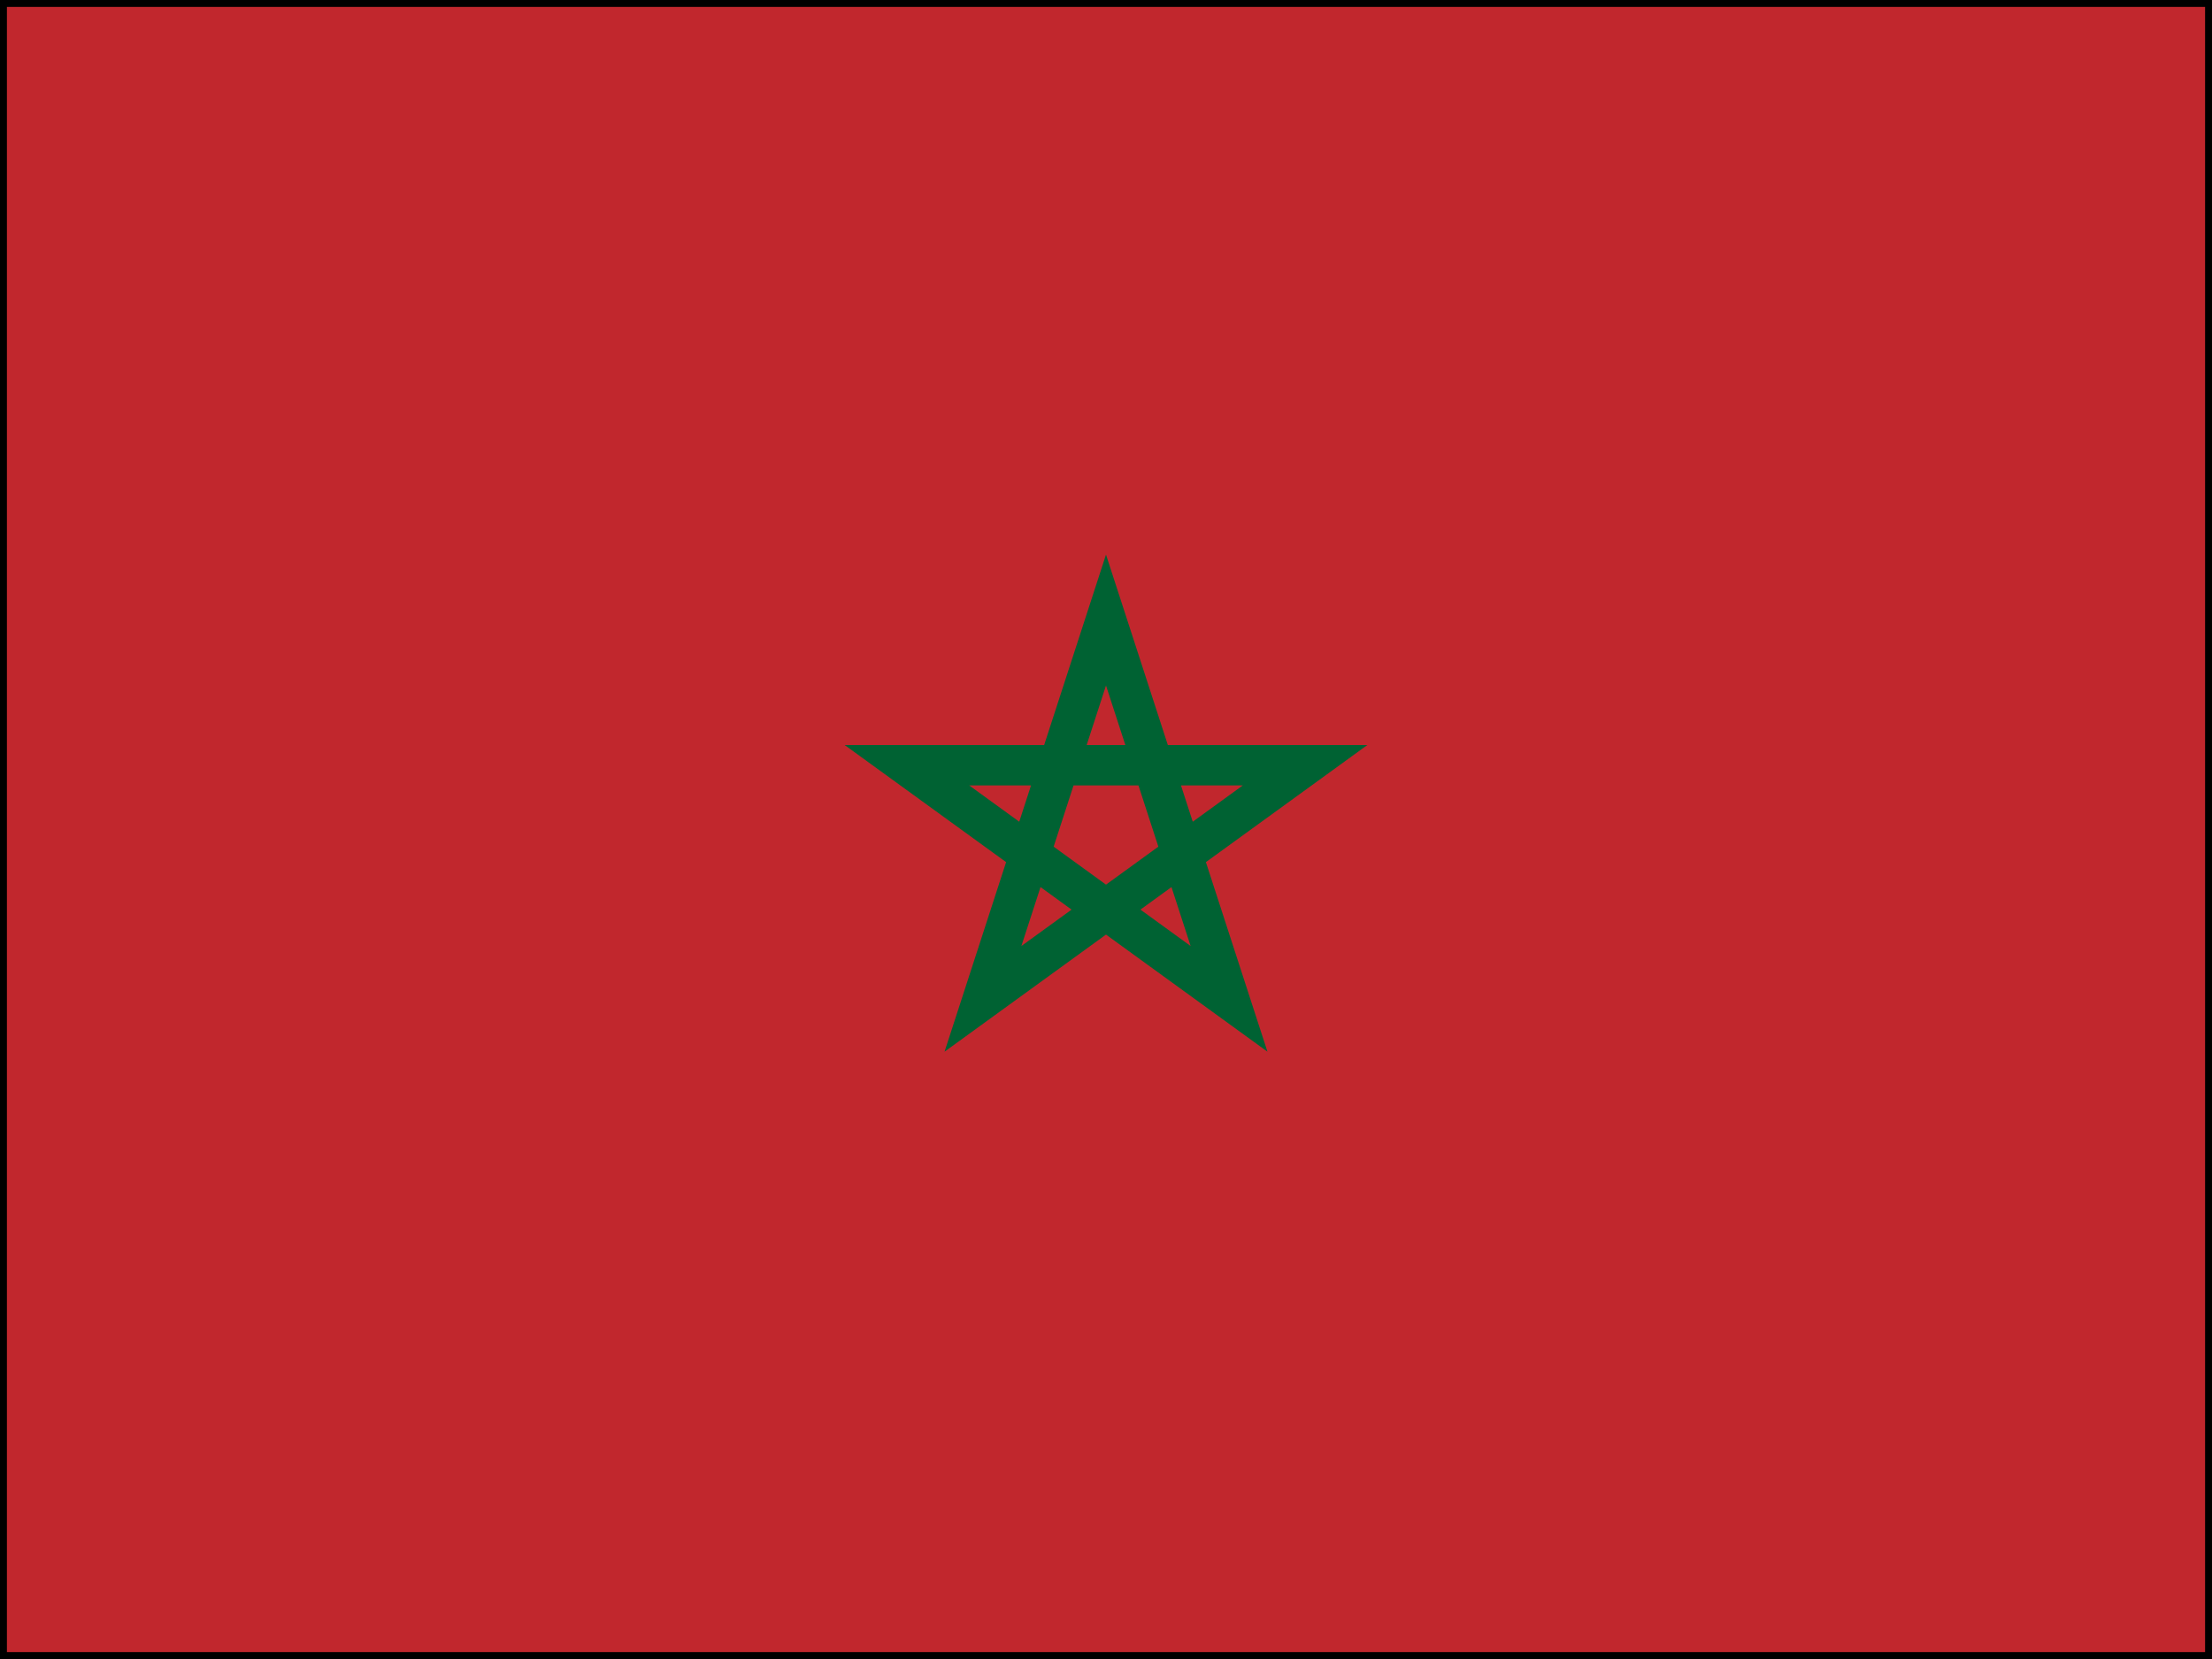
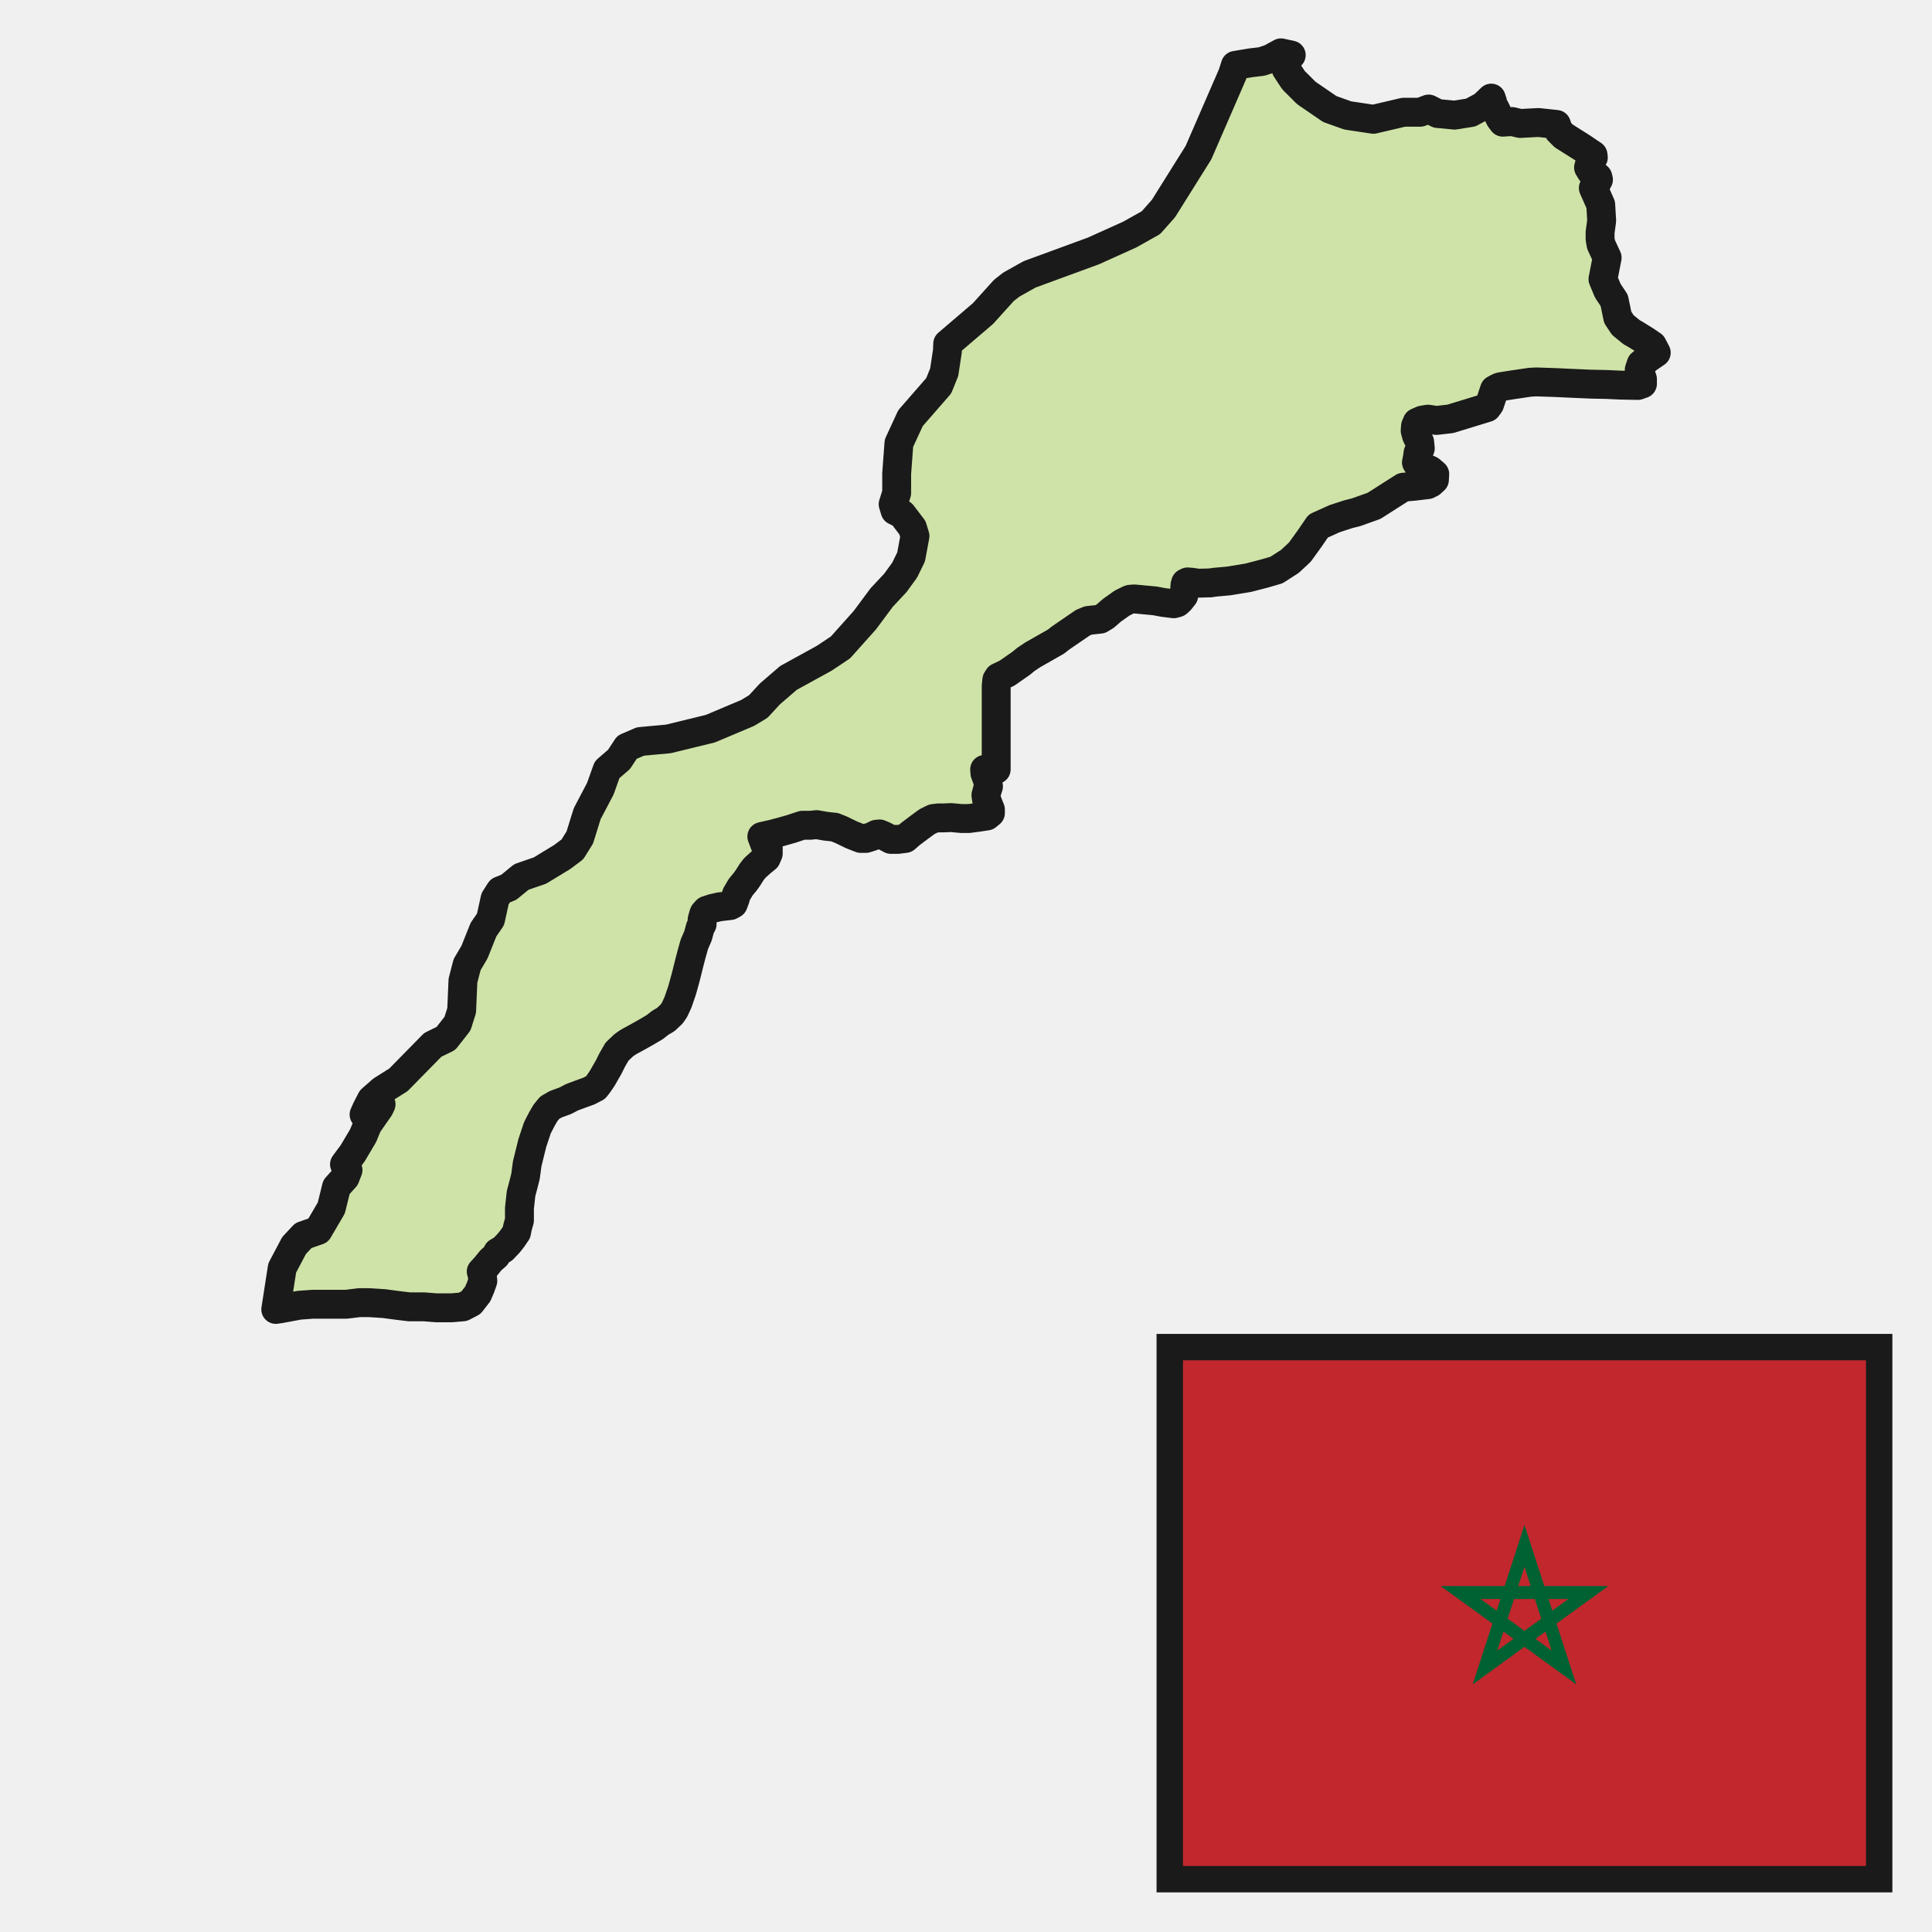
- <svg xmlns="http://www.w3.org/2000/svg" id="flag-icons-ma" viewBox="0 0 640 480" data-copyright="© 2026 Sensory App House">
-   <path fill="#c1272d" d="M640 0H0v480h640z" />
-   <path fill="none" stroke="#006233" stroke-width="11.7" d="M320 179.4 284.4 289l93.2-67.6H262.4l93.2 67.6z" />
-   <rect x="1" y="1" width="638" height="478" fill="none" stroke="#000000" stroke-width="2" />
+ <svg xmlns="http://www.w3.org/2000/svg" viewBox="0 0 512 512">
+   <g transform="translate(38.20 -37.30) scale(0.8508)">
+     <path d="M 439.9 82.6 L 440.6 84.6 L 442.2 86.2 L 447.9 89.8 L 451.3 92.1 L 451.4 92.9 L 450.3 94.7 L 449.9 96.0 L 450.7 97.3 L 452.8 99.0 L 453.0 99.8 L 452.5 100.7 L 451.4 102.4 L 453.7 107.6 L 454.0 112.6 L 453.5 116.2 L 453.5 118.3 L 453.8 120.0 L 455.7 124.1 L 454.4 130.8 L 455.9 134.4 L 457.9 137.4 L 459.0 142.7 L 460.6 145.1 L 463.3 147.3 L 464.7 148.1 L 467.6 149.9 L 469.8 151.4 L 471.0 153.7 L 468.4 155.5 L 466.3 157.2 L 465.7 159.0 L 466.7 161.9 L 466.7 163.4 L 465.3 163.9 L 459.9 163.8 L 455.6 163.6 L 450.7 163.5 L 443.8 163.2 L 439.6 163.0 L 433.6 162.8 L 431.7 162.9 L 426.3 163.7 L 422.5 164.3 L 421.9 164.5 L 420.6 165.2 L 419.9 167.3 L 419.1 169.7 L 418.3 170.8 L 406.9 174.3 L 402.5 174.8 L 399.9 174.4 L 398.1 174.7 L 396.5 175.4 L 396.0 176.6 L 395.9 178.0 L 396.3 179.5 L 397.3 181.5 L 397.5 183.5 L 396.8 184.9 L 396.6 186.4 L 396.3 187.9 L 396.9 188.8 L 398.0 188.9 L 399.1 189.6 L 400.6 190.3 L 402.0 191.5 L 401.9 193.3 L 400.8 194.3 L 399.8 194.8 L 395.6 195.3 L 392.2 195.6 L 387.8 198.4 L 383.1 201.4 L 377.5 203.4 L 375.1 204.0 L 370.8 205.4 L 365.7 207.7 L 363.1 211.5 L 360.0 215.8 L 356.9 218.7 L 352.7 221.4 L 348.9 222.5 L 343.9 223.8 L 337.8 224.8 L 333.4 225.2 L 332.1 225.4 L 328.3 225.5 L 326.3 225.2 L 325.0 225.1 L 324.4 225.4 L 324.2 226.1 L 324.1 227.7 L 323.8 229.4 L 322.6 230.9 L 321.8 231.6 L 320.7 231.9 L 317.5 231.5 L 314.8 231.0 L 308.4 230.4 L 307.1 230.5 L 306.6 230.7 L 304.6 231.7 L 301.5 233.9 L 299.3 235.8 L 297.8 236.7 L 294.1 237.1 L 292.4 237.8 L 285.4 242.6 L 284.0 243.7 L 276.8 247.8 L 274.7 249.2 L 273.1 250.5 L 268.8 253.5 L 266.1 254.8 L 265.6 255.6 L 265.4 257.5 L 265.4 261.6 L 265.4 265.5 L 265.4 271.2 L 265.4 276.9 L 265.4 283.5 L 261.8 283.5 L 261.8 283.5 L 261.9 284.7 L 262.7 286.9 L 263.0 288.8 L 262.6 290.0 L 262.2 291.5 L 262.4 292.9 L 263.0 294.5 L 263.6 296.0 L 263.6 297.1 L 262.5 298.0 L 259.9 298.4 L 256.9 298.8 L 254.6 298.8 L 251.3 298.5 L 249.2 298.6 L 247.4 298.6 L 245.8 298.8 L 243.8 299.8 L 241.5 301.5 L 238.7 303.6 L 237.1 305.0 L 234.8 305.3 L 232.6 305.3 L 230.5 304.2 L 229.1 303.6 L 228.1 303.7 L 226.7 304.4 L 224.8 305.0 L 223.2 305.0 L 220.4 303.9 L 217.1 302.3 L 215.1 301.5 L 212.3 301.2 L 209.5 300.7 L 207.5 300.9 L 205.0 300.9 L 201.7 302.0 L 198.9 302.8 L 195.9 303.6 L 192.4 304.4 L 193.3 306.8 L 194.4 308.1 L 194.4 309.7 L 193.8 311.1 L 192.2 312.4 L 190.2 314.2 L 189.2 315.5 L 188.0 317.4 L 187.2 318.5 L 185.8 320.2 L 184.5 322.4 L 184.1 323.8 L 183.5 325.4 L 182.6 325.9 L 179.2 326.3 L 177.0 326.8 L 175.2 327.4 L 174.4 328.3 L 174.3 328.5 L 173.8 330.3 L 173.8 331.7 L 173.2 332.8 L 172.5 335.4 L 171.4 337.9 L 170.5 341.1 L 169.8 343.8 L 168.7 348.2 L 167.6 352.2 L 166.3 356.0 L 165.2 358.4 L 164.3 359.7 L 162.5 361.4 L 160.8 362.4 L 159.0 363.8 L 156.8 365.1 L 153.8 366.8 L 151.4 368.1 L 150.4 368.7 L 149.3 369.5 L 147.3 371.4 L 145.8 374.0 L 144.7 376.2 L 142.7 379.7 L 141.4 381.6 L 140.6 382.6 L 138.5 383.7 L 136.0 384.6 L 133.3 385.6 L 131.2 386.7 L 128.2 387.8 L 126.3 388.9 L 125.0 390.5 L 123.9 392.4 L 122.5 395.1 L 121.5 398.1 L 120.9 399.9 L 119.3 406.4 L 118.8 410.2 L 118.2 412.6 L 117.4 415.6 L 116.9 420.2 L 116.9 424.0 L 116.3 426.1 L 116.0 427.7 L 114.7 429.6 L 113.6 431.0 L 111.8 432.9 L 110.1 433.9 L 109.6 435.0 L 108.0 436.4 L 106.3 438.5 L 105.0 439.9 L 105.3 441.0 L 105.5 442.8 L 104.8 444.8 L 103.9 446.9 L 101.8 449.6 L 99.3 450.9 L 95.8 451.2 L 91.0 451.2 L 87.2 450.9 L 82.6 450.9 L 78.5 450.4 L 74.8 449.9 L 70.2 449.6 L 67.0 449.6 L 62.9 450.1 L 52.4 450.1 L 48.3 450.4 L 42.4 451.5 L 41.0 451.7 L 43.0 438.8 L 46.7 431.8 L 49.6 428.7 L 54.2 427.1 L 58.3 420.1 L 59.9 413.6 L 62.6 410.6 L 63.5 408.3 L 62.4 406.5 L 65.0 403.0 L 68.2 397.6 L 69.6 394.2 L 73.3 388.9 L 73.8 387.8 L 73.4 386.4 L 71.9 387.6 L 70.4 389.5 L 68.5 391.0 L 69.3 389.2 L 70.8 386.3 L 74.1 383.4 L 79.2 380.2 L 89.9 369.3 L 94.0 367.3 L 97.6 362.7 L 98.9 358.6 L 99.3 349.3 L 100.6 344.3 L 102.9 340.4 L 105.7 333.4 L 107.9 330.2 L 109.3 323.8 L 110.9 321.3 L 113.6 320.2 L 117.5 317.0 L 123.3 315.0 L 130.2 310.8 L 133.4 308.4 L 135.7 304.7 L 138.0 297.3 L 142.1 289.5 L 144.2 283.6 L 144.3 283.5 L 147.9 280.4 L 150.4 276.6 L 154.6 274.8 L 163.3 274.0 L 176.4 270.8 L 188.0 265.9 L 191.3 263.9 L 194.9 260.0 L 200.7 255.0 L 211.8 248.9 L 216.9 245.5 L 224.5 237.0 L 229.7 230.0 L 234.0 225.4 L 236.9 221.4 L 238.9 217.3 L 240.1 210.8 L 239.3 208.2 L 236.1 204.0 L 233.9 202.9 L 233.3 200.9 L 234.4 197.4 L 234.4 191.4 L 235.1 181.9 L 238.7 174.1 L 247.5 164.0 L 249.2 159.8 L 250.2 153.2 L 250.3 150.9 L 261.3 141.5 L 267.8 134.3 L 270.1 132.5 L 275.8 129.3 L 295.7 122.0 L 307.0 116.9 L 313.6 113.2 L 317.5 108.8 L 328.4 91.4 L 339.0 67.0 L 339.9 64.2 L 344.7 63.4 L 348.1 63.0 L 350.8 62.1 L 354.1 60.3 L 357.3 61.0 L 355.7 62.3 L 355.7 65.3 L 358.0 68.8 L 362.0 72.8 L 369.3 77.8 L 374.9 79.8 L 382.9 81.0 L 392.3 78.8 L 397.5 78.8 L 400.1 77.8 L 402.9 79.2 L 408.2 79.7 L 413.2 78.9 L 417.1 76.8 L 419.6 74.4 L 420.0 75.6 L 420.0 76.9 L 420.8 77.6 L 422.3 80.7 L 423.2 81.9 L 426.1 81.7 L 428.6 82.3 L 434.3 82.0 L 439.9 82.6 Z" fill="#cfe3a8" stroke="#1a1a1a" stroke-width="9" stroke-linejoin="round" fill-rule="evenodd" />
+   </g>
+   <rect x="310" y="357" width="188" height="141" fill="#ffffff" />
+   <g transform="translate(310 357) scale(0.29375)">
+     <path fill="#c1272d" d="M640 0H0v480h640z" />
+     <path fill="none" stroke="#006233" stroke-width="11.7" d="M320 179.4 284.4 289l93.2-67.6H262.4l93.2 67.6z" />
+     <rect x="1" y="1" width="638" height="478" fill="none" stroke="#000000" stroke-width="2" />
+   </g>
+   <rect x="310" y="357" width="188" height="141" fill="none" stroke="#1a1a1a" stroke-width="7" />
</svg>
